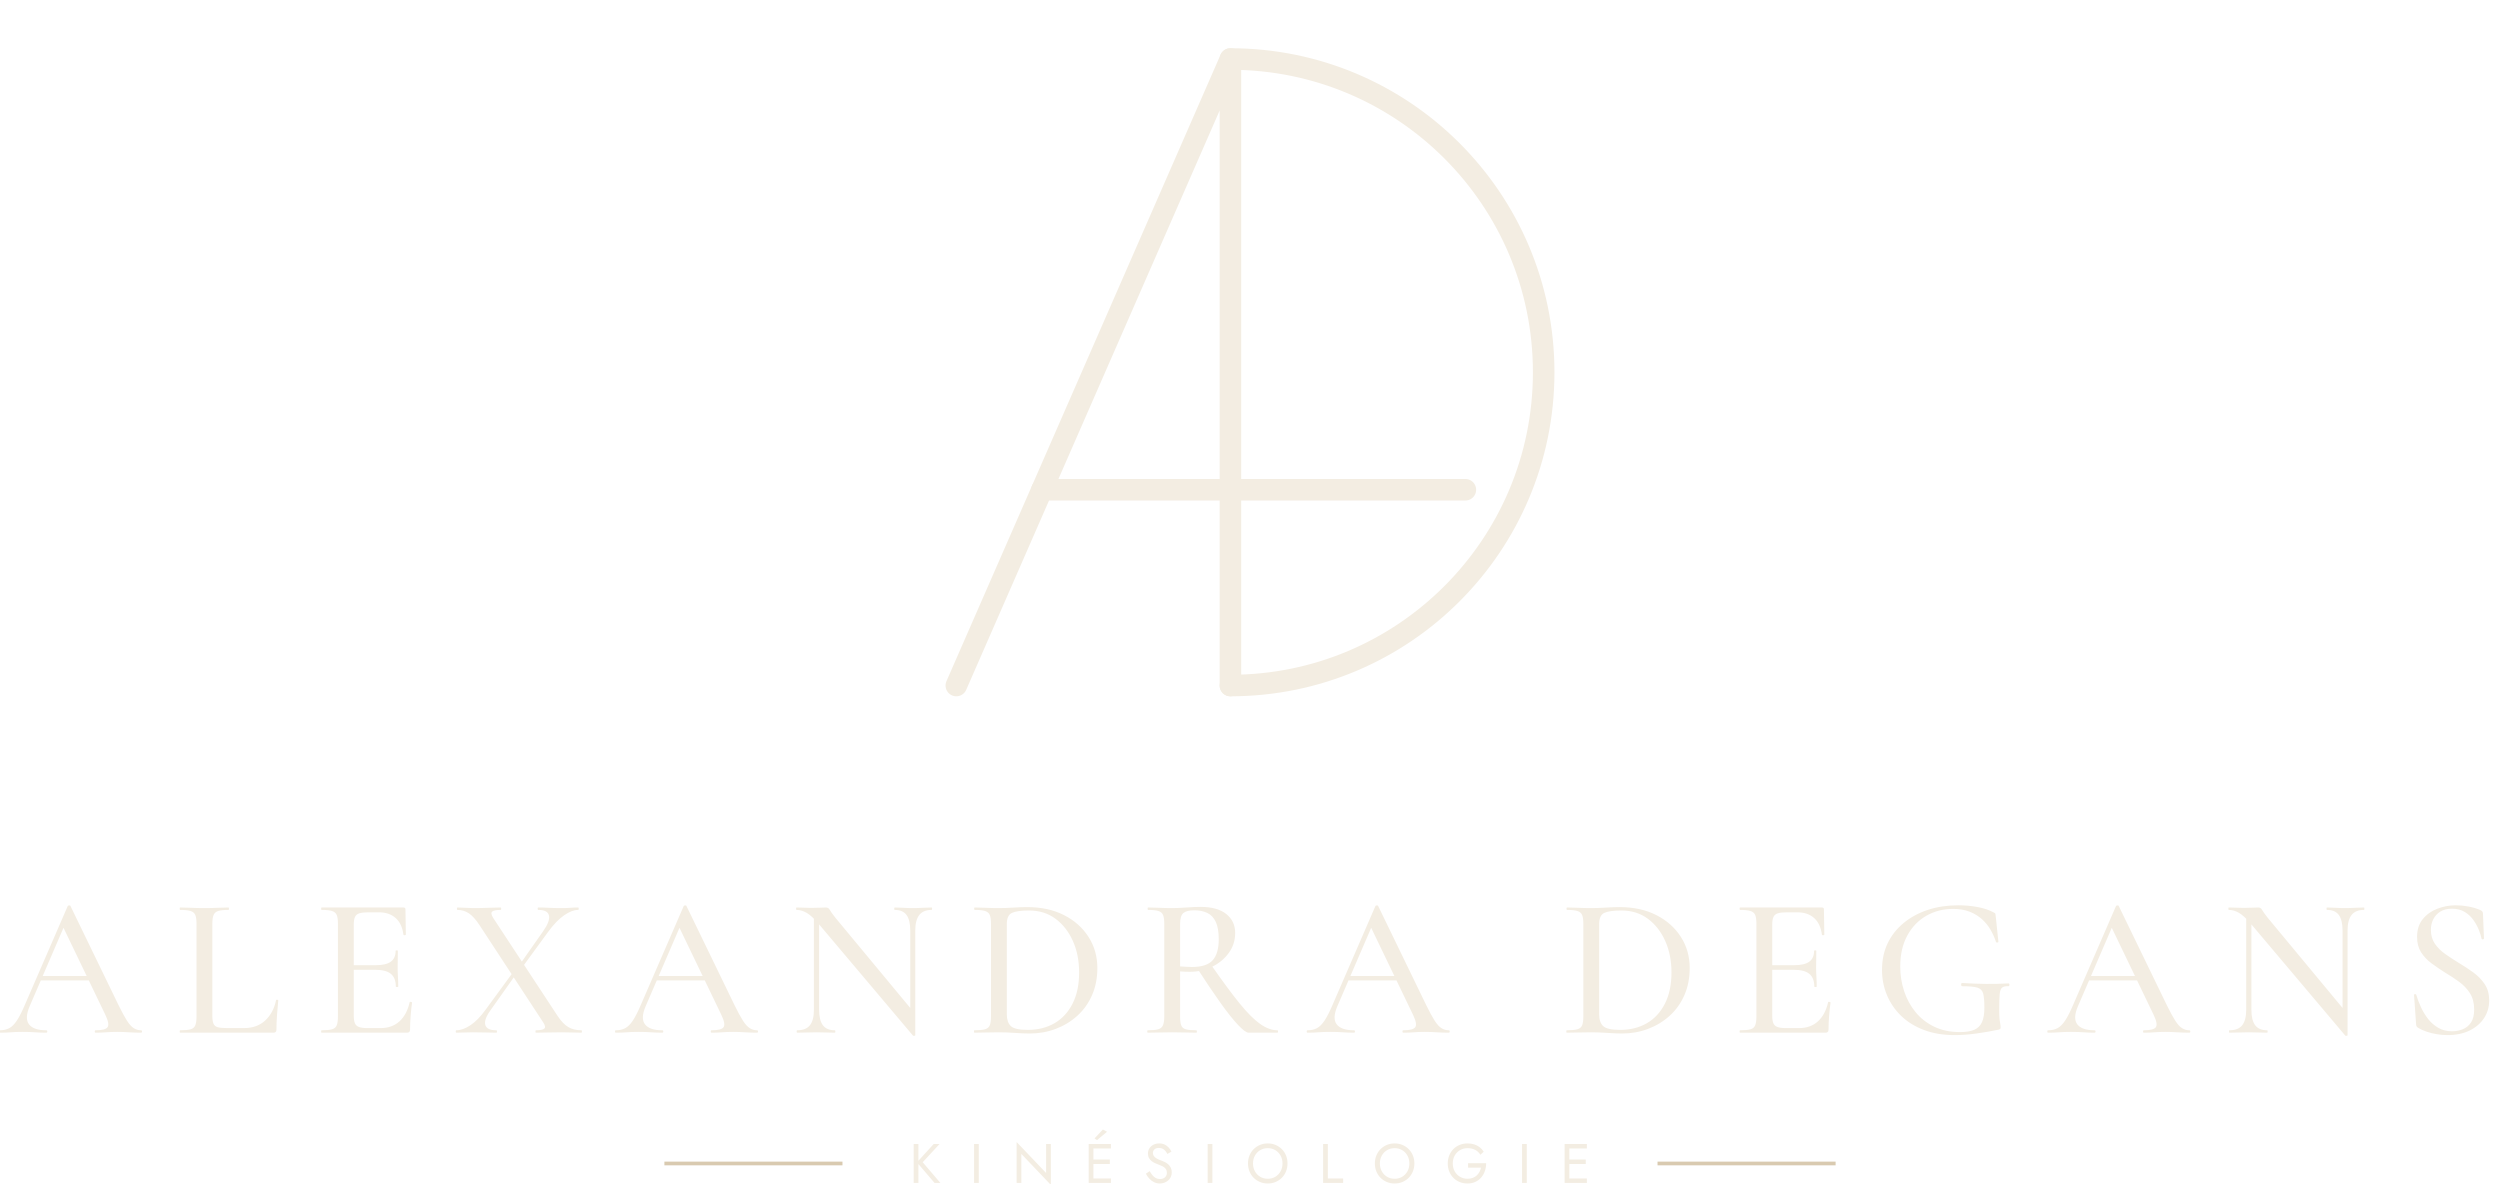
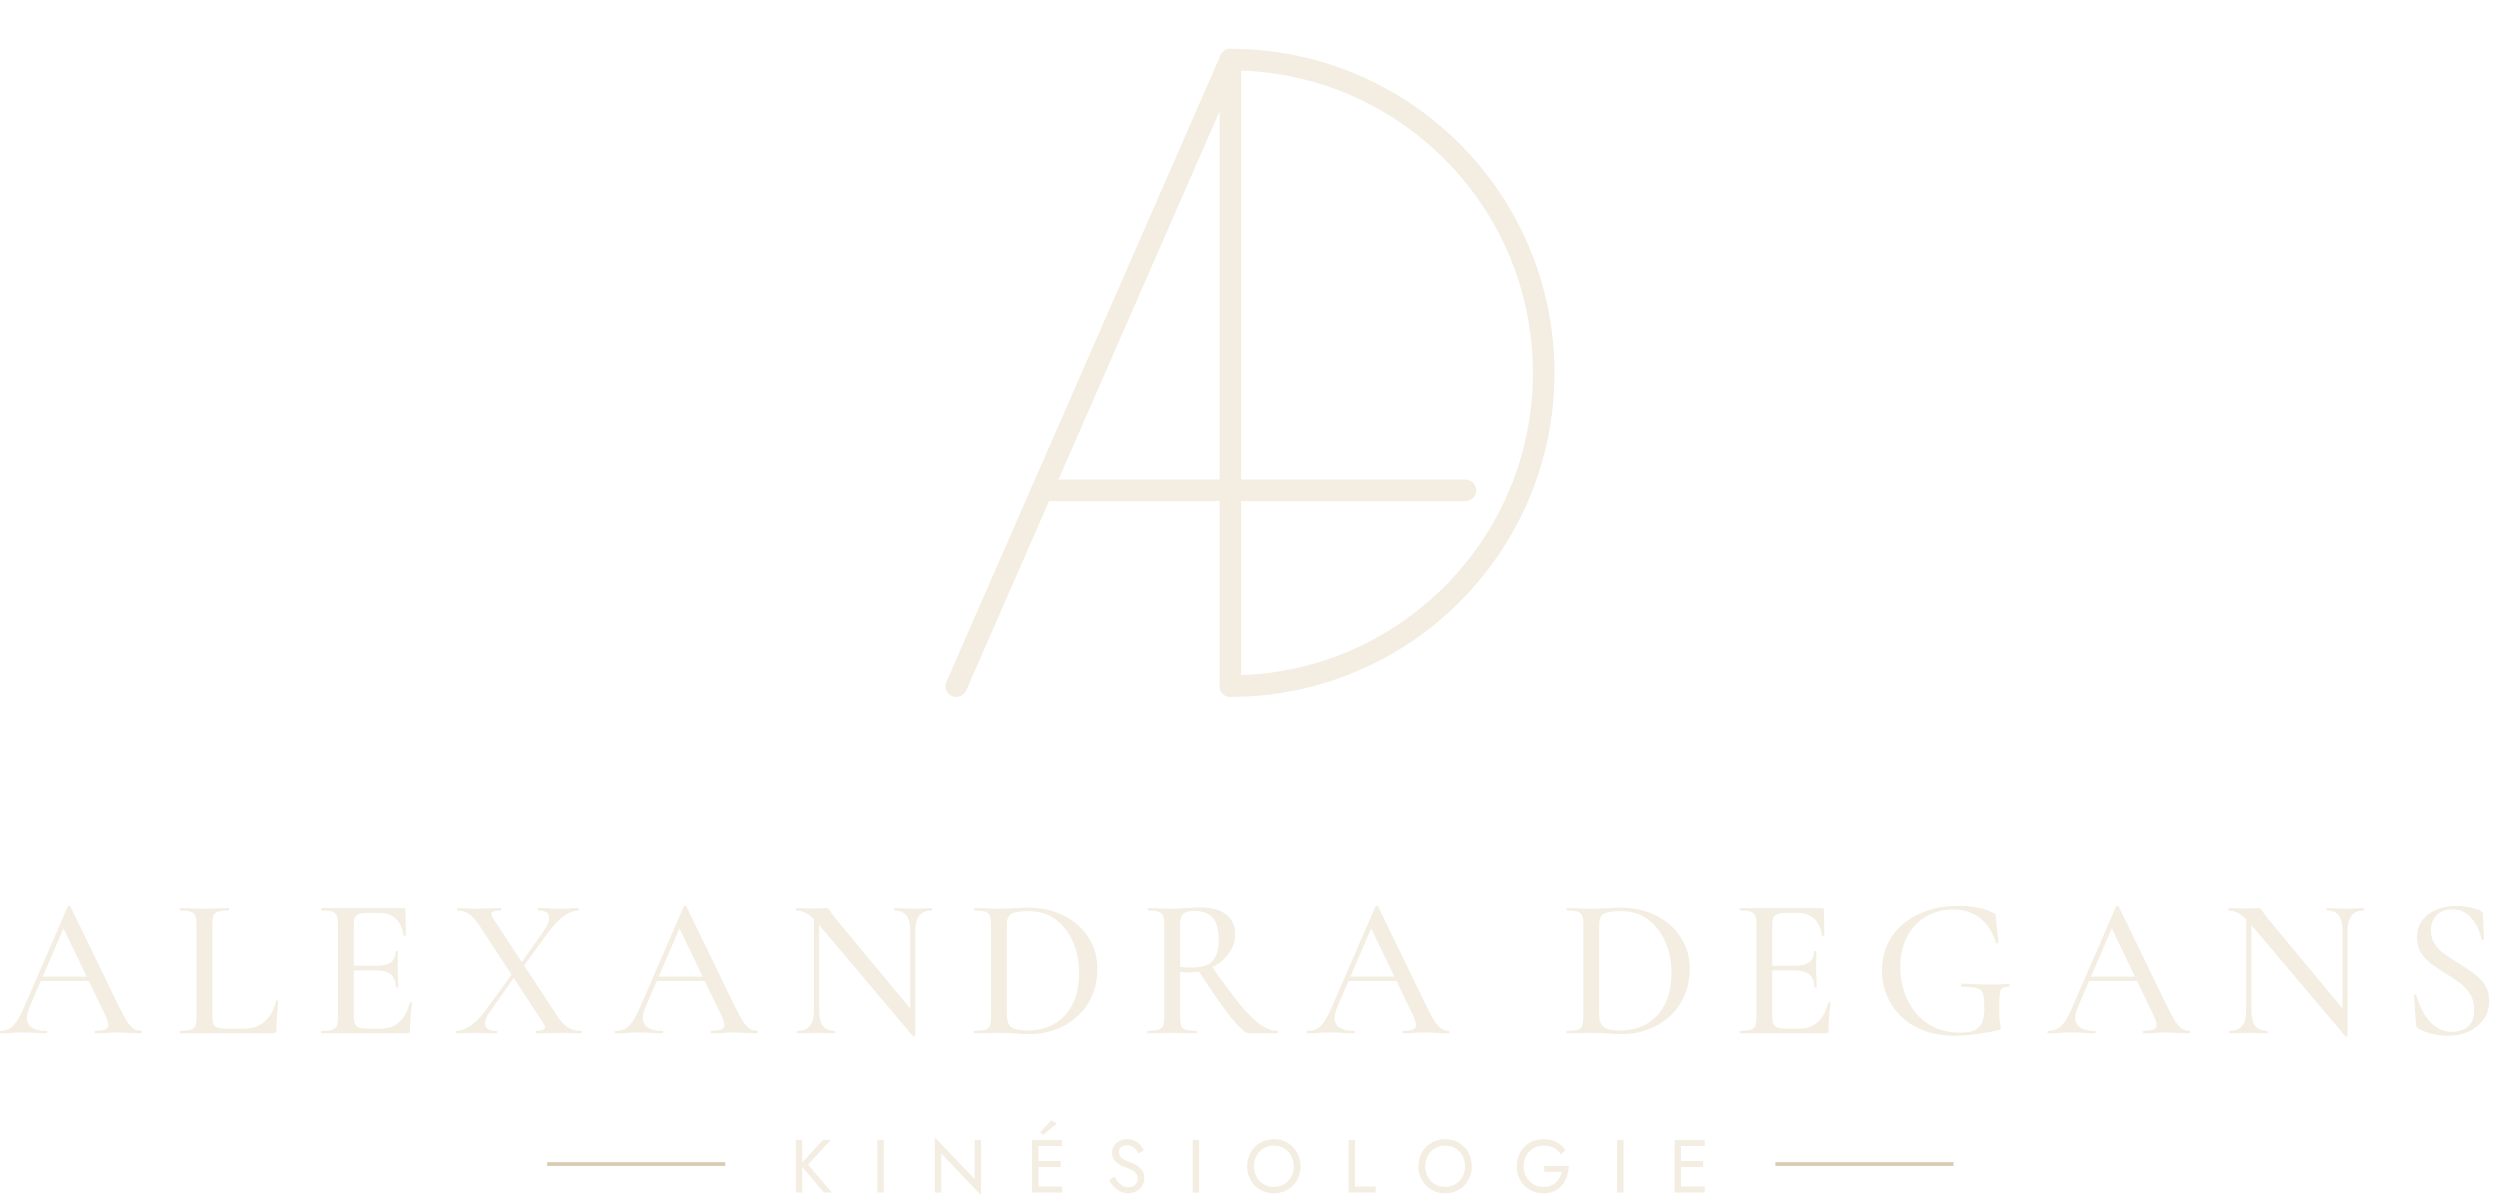
- <svg xmlns="http://www.w3.org/2000/svg" viewBox="0 0 673.92 318.81" width="674" height="319" role="img" aria-label="Alexandra Degans, Kinésiologie">
+ <svg xmlns="http://www.w3.org/2000/svg" viewBox="0 0 673.92 323.5" width="674" height="324" role="img" aria-label="Alexandra Degans, Kinésiologie">
  <g transform="translate(199.738 -31.667) scale(2.63889)" fill="none" stroke="#F3EDE2" stroke-width="2.2" stroke-linecap="round" stroke-linejoin="round">
    <path d="M22 82 L50 18 L50 82" />
    <path d="M50 18 A32 32 0 0 1 50 82" />
    <path d="M30.75 62 H74" />
  </g>
  <path d="M10.098 264.212 10.746 263.024H25.434L25.812 264.212ZM38.016 277.658Q38.286 277.658 38.286 277.982Q38.286 278.306 38.016 278.306Q36.45 278.306 34.803 278.198Q33.156 278.09 31.59 278.09Q29.862 278.09 28.593 278.198Q27.324 278.306 25.758 278.306Q25.542 278.306 25.542 277.982Q25.542 277.658 25.758 277.658Q28.404 277.658 28.998 276.821Q29.592 275.984 28.404 273.5L16.794 249.362L18.522 246.77L7.992 271.178Q6.588 274.472 7.83 276.065Q9.072 277.658 12.474 277.658Q12.744 277.658 12.744 277.982Q12.744 278.306 12.474 278.306Q10.854 278.306 9.504 278.198Q8.154 278.09 6.102 278.09Q4.104 278.09 2.889 278.198Q1.674 278.306 -0.054 278.306Q-0.27 278.306 -0.27 277.982Q-0.27 277.658 -0.054 277.658Q1.404 277.658 2.484 277.091Q3.564 276.524 4.563 275.012Q5.562 273.5 6.75 270.692L18.252 244.178Q18.306 244.016 18.63 243.989Q18.954 243.962 19.008 244.178L31.968 270.908Q33.264 273.554 34.209 275.039Q35.154 276.524 36.072 277.091Q36.99 277.658 38.016 277.658ZM57.24 248.984V273.716Q57.24 275.12 57.537 275.849Q57.834 276.578 58.671 276.821Q59.508 277.064 61.182 277.064H65.772Q69.282 277.064 71.496 275.012Q73.71 272.96 74.412 269.558Q74.412 269.396 74.709 269.423Q75.006 269.45 75.006 269.612Q74.844 271.178 74.682 273.392Q74.52 275.606 74.52 277.496Q74.52 278.306 73.71 278.306H48.546Q48.438 278.306 48.438 277.982Q48.438 277.658 48.546 277.658Q50.436 277.658 51.381 277.388Q52.326 277.118 52.65 276.308Q52.974 275.498 52.974 273.932V248.93Q52.974 247.364 52.65 246.581Q52.326 245.798 51.381 245.501Q50.436 245.204 48.546 245.204Q48.438 245.204 48.438 244.88Q48.438 244.556 48.546 244.556Q49.842 244.556 51.543 244.637Q53.244 244.718 55.08 244.718Q57.024 244.718 58.671 244.637Q60.318 244.556 61.614 244.556Q61.722 244.556 61.722 244.88Q61.722 245.204 61.614 245.204Q59.724 245.204 58.806 245.501Q57.888 245.798 57.564 246.608Q57.24 247.418 57.24 248.984ZM109.728 278.306H86.724Q86.562 278.306 86.562 277.982Q86.562 277.658 86.724 277.658Q88.56 277.658 89.505 277.388Q90.45 277.118 90.774 276.308Q91.098 275.498 91.098 273.932V248.93Q91.098 247.364 90.774 246.581Q90.45 245.798 89.505 245.501Q88.56 245.204 86.724 245.204Q86.562 245.204 86.562 244.88Q86.562 244.556 86.724 244.556H108.756Q109.296 244.556 109.296 245.042L109.404 251.846Q109.404 252.008 109.107 252.035Q108.81 252.062 108.756 251.9Q108.378 248.93 106.65 247.391Q104.922 245.852 102.114 245.852H99.36Q97.74 245.852 96.876 246.122Q96.012 246.392 95.688 247.121Q95.364 247.85 95.364 249.146V273.716Q95.364 275.012 95.661 275.741Q95.958 276.47 96.768 276.767Q97.578 277.064 99.036 277.064H102.6Q105.678 277.064 107.676 275.255Q109.674 273.446 110.43 270.098Q110.43 269.936 110.754 269.99Q111.078 270.044 111.078 270.206Q110.862 271.664 110.7 273.716Q110.538 275.768 110.538 277.496Q110.538 278.306 109.728 278.306ZM106.704 265.886Q106.704 263.564 105.381 262.457Q104.058 261.35 101.142 261.35H93.312V260.108H101.304Q104.058 260.108 105.354 259.163Q106.65 258.218 106.65 256.22Q106.65 256.112 106.947 256.112Q107.244 256.112 107.244 256.22Q107.244 257.894 107.217 258.812Q107.19 259.73 107.19 260.756Q107.19 261.998 107.271 263.24Q107.352 264.482 107.352 265.886Q107.352 265.994 107.028 265.994Q106.704 265.994 106.704 265.886ZM144.45 278.306Q144.342 278.306 144.342 277.982Q144.342 277.658 144.45 277.658Q146.124 277.658 146.691 277.226Q147.258 276.794 146.448 275.552L129.222 249.254Q127.764 247.04 126.387 246.122Q125.01 245.204 123.282 245.204Q123.174 245.204 123.174 244.88Q123.174 244.556 123.282 244.556Q124.308 244.556 125.442 244.637Q126.576 244.718 127.548 244.718Q129.762 244.718 131.652 244.637Q133.542 244.556 134.946 244.556Q135.108 244.556 135.108 244.88Q135.108 245.204 134.946 245.204Q133.272 245.204 132.705 245.636Q132.138 246.068 132.948 247.364L150.336 273.824Q151.74 275.93 153.198 276.794Q154.656 277.658 156.762 277.658Q156.87 277.658 156.87 277.982Q156.87 278.306 156.762 278.306Q155.628 278.306 154.278 278.252Q152.928 278.198 151.416 278.198Q149.202 278.198 147.555 278.252Q145.908 278.306 144.45 278.306ZM123.012 278.306Q122.85 278.306 122.85 277.982Q122.85 277.658 123.012 277.658Q124.74 277.658 126.792 276.308Q128.844 274.958 130.95 272.042L138.618 261.566L139.374 262.16L132.3 272.15Q130.41 274.742 130.815 276.2Q131.22 277.658 133.812 277.658Q133.974 277.658 133.974 277.982Q133.974 278.306 133.812 278.306Q132.354 278.306 131.004 278.252Q129.654 278.198 127.494 278.198Q126.036 278.198 125.172 278.252Q124.308 278.306 123.012 278.306ZM140.292 261.35 139.536 260.756 146.394 250.982Q148.338 248.228 147.987 246.716Q147.636 245.204 145.098 245.204Q144.936 245.204 144.936 244.88Q144.936 244.556 145.098 244.556Q146.556 244.556 147.906 244.637Q149.256 244.718 151.416 244.718Q152.874 244.718 153.738 244.637Q154.602 244.556 155.844 244.556Q156.006 244.556 156.006 244.88Q156.006 245.204 155.844 245.204Q154.17 245.204 152.064 246.662Q149.958 248.12 147.744 251.144ZM176.148 264.212 176.796 263.024H191.484L191.862 264.212ZM204.066 277.658Q204.336 277.658 204.336 277.982Q204.336 278.306 204.066 278.306Q202.5 278.306 200.853 278.198Q199.206 278.09 197.64 278.09Q195.912 278.09 194.643 278.198Q193.374 278.306 191.808 278.306Q191.592 278.306 191.592 277.982Q191.592 277.658 191.808 277.658Q194.454 277.658 195.048 276.821Q195.642 275.984 194.454 273.5L182.844 249.362L184.572 246.77L174.042 271.178Q172.638 274.472 173.88 276.065Q175.122 277.658 178.524 277.658Q178.794 277.658 178.794 277.982Q178.794 278.306 178.524 278.306Q176.904 278.306 175.554 278.198Q174.204 278.09 172.152 278.09Q170.154 278.09 168.939 278.198Q167.724 278.306 165.996 278.306Q165.78 278.306 165.78 277.982Q165.78 277.658 165.996 277.658Q167.454 277.658 168.534 277.091Q169.614 276.524 170.613 275.012Q171.612 273.5 172.8 270.692L184.302 244.178Q184.356 244.016 184.68 243.989Q185.004 243.962 185.058 244.178L198.018 270.908Q199.314 273.554 200.259 275.039Q201.204 276.524 202.122 277.091Q203.04 277.658 204.066 277.658ZM219.402 272.15V245.798L220.806 245.906V272.15Q220.806 274.958 221.832 276.308Q222.858 277.658 225.072 277.658Q225.18 277.658 225.18 277.982Q225.18 278.306 225.072 278.306Q223.938 278.306 222.777 278.252Q221.616 278.198 220.158 278.198Q218.754 278.198 217.404 278.252Q216.054 278.306 214.866 278.306Q214.758 278.306 214.758 277.982Q214.758 277.658 214.866 277.658Q217.242 277.658 218.322 276.308Q219.402 274.958 219.402 272.15ZM246.726 279.008Q246.726 279.116 246.483 279.143Q246.24 279.17 246.132 279.116L220.698 248.984Q218.808 246.77 217.431 245.987Q216.054 245.204 214.704 245.204Q214.596 245.204 214.596 244.88Q214.596 244.556 214.704 244.556Q215.73 244.556 216.756 244.61Q217.782 244.664 218.646 244.664Q219.942 244.664 221.022 244.61Q222.102 244.556 222.642 244.556Q223.344 244.556 223.668 245.177Q223.992 245.798 225.234 247.364L246.294 272.744ZM246.726 250.766V279.008L245.376 277.334V250.766Q245.376 247.958 244.377 246.581Q243.378 245.204 241.164 245.204Q241.056 245.204 241.056 244.88Q241.056 244.556 241.164 244.556Q242.298 244.556 243.486 244.637Q244.674 244.718 246.078 244.718Q247.428 244.718 248.724 244.637Q250.02 244.556 251.154 244.556Q251.262 244.556 251.262 244.88Q251.262 245.204 251.154 245.204Q248.886 245.204 247.806 246.581Q246.726 247.958 246.726 250.766ZM277.614 278.522Q275.994 278.522 273.618 278.36Q271.242 278.198 269.244 278.198Q267.408 278.198 265.707 278.252Q264.006 278.306 262.656 278.306Q262.548 278.306 262.548 277.982Q262.548 277.658 262.656 277.658Q264.546 277.658 265.518 277.388Q266.49 277.118 266.814 276.308Q267.138 275.498 267.138 273.932V248.93Q267.138 247.364 266.814 246.581Q266.49 245.798 265.545 245.501Q264.6 245.204 262.764 245.204Q262.602 245.204 262.602 244.88Q262.602 244.556 262.764 244.556Q264.114 244.556 265.761 244.637Q267.408 244.718 269.244 244.718Q271.08 244.718 273.213 244.583Q275.346 244.448 276.858 244.448Q282.582 244.448 286.821 246.608Q291.06 248.768 293.436 252.494Q295.812 256.22 295.812 260.864Q295.812 264.914 294.381 268.181Q292.95 271.448 290.412 273.743Q287.874 276.038 284.58 277.28Q281.286 278.522 277.614 278.522ZM277.074 277.55Q281.124 277.55 284.229 275.768Q287.334 273.986 289.116 270.503Q290.898 267.02 290.898 262.052Q290.898 257.354 289.224 253.601Q287.55 249.848 284.553 247.607Q281.556 245.366 277.398 245.366Q274.158 245.366 272.781 246.014Q271.404 246.662 271.404 249.038V273.338Q271.404 275.498 272.484 276.524Q273.564 277.55 277.074 277.55ZM336.582 278.306Q335.718 278.306 333.747 276.227Q331.776 274.148 329.022 270.287Q326.268 266.426 322.812 261.08L326.43 259.946Q330.966 266.48 334.125 270.368Q337.284 274.256 339.714 275.957Q342.144 277.658 344.358 277.658Q344.52 277.658 344.52 277.982Q344.52 278.306 344.358 278.306Q341.334 278.306 339.417 278.306Q337.5 278.306 336.582 278.306ZM323.622 244.394Q328.158 244.394 330.561 246.311Q332.964 248.228 332.964 251.414Q332.964 254.438 331.236 256.814Q329.508 259.19 326.727 260.54Q323.946 261.89 320.76 261.89Q320.112 261.89 319.41 261.863Q318.708 261.836 318.114 261.782V273.932Q318.114 275.498 318.411 276.308Q318.708 277.118 319.653 277.388Q320.598 277.658 322.488 277.658Q322.65 277.658 322.65 277.982Q322.65 278.306 322.488 278.306Q321.138 278.306 319.518 278.252Q317.898 278.198 315.954 278.198Q314.118 278.198 312.444 278.252Q310.77 278.306 309.42 278.306Q309.258 278.306 309.258 277.982Q309.258 277.658 309.42 277.658Q311.256 277.658 312.201 277.388Q313.146 277.118 313.497 276.308Q313.848 275.498 313.848 273.932V248.93Q313.848 247.364 313.524 246.581Q313.2 245.798 312.282 245.501Q311.364 245.204 309.474 245.204Q309.366 245.204 309.366 244.88Q309.366 244.556 309.474 244.556Q310.824 244.556 312.471 244.637Q314.118 244.718 315.954 244.718Q317.682 244.718 319.842 244.556Q322.002 244.394 323.622 244.394ZM328.536 253.142Q328.536 250.118 327.726 248.417Q326.916 246.716 325.431 246.014Q323.946 245.312 321.948 245.312Q319.896 245.312 319.005 246.041Q318.114 246.77 318.114 249.038V260.432Q318.87 260.486 319.761 260.54Q320.652 260.594 321.3 260.594Q325.296 260.594 326.916 258.758Q328.536 256.922 328.536 253.142ZM362.61 264.212 363.258 263.024H377.946L378.324 264.212ZM390.528 277.658Q390.798 277.658 390.798 277.982Q390.798 278.306 390.528 278.306Q388.962 278.306 387.315 278.198Q385.668 278.09 384.102 278.09Q382.374 278.09 381.105 278.198Q379.836 278.306 378.27 278.306Q378.054 278.306 378.054 277.982Q378.054 277.658 378.27 277.658Q380.916 277.658 381.51 276.821Q382.104 275.984 380.916 273.5L369.306 249.362L371.034 246.77L360.504 271.178Q359.1 274.472 360.342 276.065Q361.584 277.658 364.986 277.658Q365.256 277.658 365.256 277.982Q365.256 278.306 364.986 278.306Q363.366 278.306 362.016 278.198Q360.666 278.09 358.614 278.09Q356.616 278.09 355.401 278.198Q354.186 278.306 352.458 278.306Q352.242 278.306 352.242 277.982Q352.242 277.658 352.458 277.658Q353.916 277.658 354.996 277.091Q356.076 276.524 357.075 275.012Q358.074 273.5 359.262 270.692L370.764 244.178Q370.818 244.016 371.142 243.989Q371.466 243.962 371.52 244.178L384.48 270.908Q385.776 273.554 386.721 275.039Q387.666 276.524 388.584 277.091Q389.502 277.658 390.528 277.658ZM437.292 278.522Q435.672 278.522 433.296 278.36Q430.92 278.198 428.922 278.198Q427.086 278.198 425.385 278.252Q423.684 278.306 422.334 278.306Q422.226 278.306 422.226 277.982Q422.226 277.658 422.334 277.658Q424.224 277.658 425.196 277.388Q426.168 277.118 426.492 276.308Q426.816 275.498 426.816 273.932V248.93Q426.816 247.364 426.492 246.581Q426.168 245.798 425.223 245.501Q424.278 245.204 422.442 245.204Q422.28 245.204 422.28 244.88Q422.28 244.556 422.442 244.556Q423.792 244.556 425.439 244.637Q427.086 244.718 428.922 244.718Q430.758 244.718 432.891 244.583Q435.024 244.448 436.536 244.448Q442.26 244.448 446.499 246.608Q450.738 248.768 453.114 252.494Q455.49 256.22 455.49 260.864Q455.49 264.914 454.059 268.181Q452.628 271.448 450.09 273.743Q447.552 276.038 444.258 277.28Q440.964 278.522 437.292 278.522ZM436.752 277.55Q440.802 277.55 443.907 275.768Q447.012 273.986 448.794 270.503Q450.576 267.02 450.576 262.052Q450.576 257.354 448.902 253.601Q447.228 249.848 444.231 247.607Q441.234 245.366 437.076 245.366Q433.836 245.366 432.459 246.014Q431.082 246.662 431.082 249.038V273.338Q431.082 275.498 432.162 276.524Q433.242 277.55 436.752 277.55ZM492.102 278.306H469.098Q468.936 278.306 468.936 277.982Q468.936 277.658 469.098 277.658Q470.934 277.658 471.879 277.388Q472.824 277.118 473.148 276.308Q473.472 275.498 473.472 273.932V248.93Q473.472 247.364 473.148 246.581Q472.824 245.798 471.879 245.501Q470.934 245.204 469.098 245.204Q468.936 245.204 468.936 244.88Q468.936 244.556 469.098 244.556H491.13Q491.67 244.556 491.67 245.042L491.778 251.846Q491.778 252.008 491.481 252.035Q491.184 252.062 491.13 251.9Q490.752 248.93 489.024 247.391Q487.296 245.852 484.488 245.852H481.734Q480.114 245.852 479.25 246.122Q478.386 246.392 478.062 247.121Q477.738 247.85 477.738 249.146V273.716Q477.738 275.012 478.035 275.741Q478.332 276.47 479.142 276.767Q479.952 277.064 481.41 277.064H484.974Q488.052 277.064 490.05 275.255Q492.048 273.446 492.804 270.098Q492.804 269.936 493.128 269.99Q493.452 270.044 493.452 270.206Q493.236 271.664 493.074 273.716Q492.912 275.768 492.912 277.496Q492.912 278.306 492.102 278.306ZM489.078 265.886Q489.078 263.564 487.755 262.457Q486.432 261.35 483.516 261.35H475.686V260.108H483.678Q486.432 260.108 487.728 259.163Q489.024 258.218 489.024 256.22Q489.024 256.112 489.321 256.112Q489.618 256.112 489.618 256.22Q489.618 257.894 489.591 258.812Q489.564 259.73 489.564 260.756Q489.564 261.998 489.645 263.24Q489.726 264.482 489.726 265.886Q489.726 265.994 489.402 265.994Q489.078 265.994 489.078 265.886ZM526.932 278.954Q522.288 278.954 518.643 277.577Q514.998 276.2 512.487 273.77Q509.976 271.34 508.653 268.154Q507.33 264.968 507.33 261.404Q507.33 257.354 508.869 254.168Q510.408 250.982 513.216 248.687Q516.024 246.392 519.75 245.177Q523.476 243.962 527.85 243.962Q530.658 243.962 533.169 244.448Q535.68 244.934 537.354 245.852Q537.84 246.068 537.894 246.23Q537.948 246.392 538.002 247.094L538.704 253.79Q538.704 253.952 538.434 254.006Q538.164 254.06 538.056 253.844Q537.516 252.17 536.598 250.577Q535.68 248.984 534.276 247.715Q532.872 246.446 530.955 245.69Q529.038 244.934 526.5 244.934Q522.504 244.934 519.264 246.797Q516.024 248.66 514.134 252.143Q512.244 255.626 512.244 260.486Q512.244 263.942 513.297 267.128Q514.35 270.314 516.402 272.798Q518.454 275.282 521.451 276.713Q524.448 278.144 528.336 278.144Q530.766 278.144 532.197 277.523Q533.628 276.902 534.276 275.471Q534.924 274.04 534.924 271.556Q534.924 268.964 534.6 267.749Q534.276 266.534 533.034 266.156Q531.792 265.778 528.984 265.778Q528.66 265.778 528.66 265.346Q528.66 264.914 528.93 264.914Q532.494 265.13 535.383 265.157Q538.272 265.184 541.404 265.022Q541.674 265.022 541.674 265.4Q541.674 265.778 541.404 265.778Q540.27 265.724 539.73 266.129Q539.19 266.534 539.055 267.884Q538.92 269.234 538.92 272.096Q538.92 273.878 539.028 274.742Q539.136 275.606 539.217 276.011Q539.298 276.416 539.298 276.848Q539.298 277.172 539.19 277.28Q539.082 277.388 538.704 277.496Q535.896 278.09 532.791 278.522Q529.686 278.954 526.932 278.954ZM562.248 264.212 562.896 263.024H577.584L577.962 264.212ZM590.166 277.658Q590.436 277.658 590.436 277.982Q590.436 278.306 590.166 278.306Q588.6 278.306 586.953 278.198Q585.306 278.09 583.74 278.09Q582.012 278.09 580.743 278.198Q579.474 278.306 577.908 278.306Q577.692 278.306 577.692 277.982Q577.692 277.658 577.908 277.658Q580.554 277.658 581.148 276.821Q581.742 275.984 580.554 273.5L568.944 249.362L570.672 246.77L560.142 271.178Q558.738 274.472 559.98 276.065Q561.222 277.658 564.624 277.658Q564.894 277.658 564.894 277.982Q564.894 278.306 564.624 278.306Q563.004 278.306 561.654 278.198Q560.304 278.09 558.252 278.09Q556.254 278.09 555.039 278.198Q553.824 278.306 552.096 278.306Q551.88 278.306 551.88 277.982Q551.88 277.658 552.096 277.658Q553.554 277.658 554.634 277.091Q555.714 276.524 556.713 275.012Q557.712 273.5 558.9 270.692L570.402 244.178Q570.456 244.016 570.78 243.989Q571.104 243.962 571.158 244.178L584.118 270.908Q585.414 273.554 586.359 275.039Q587.304 276.524 588.222 277.091Q589.14 277.658 590.166 277.658ZM605.502 272.15V245.798L606.906 245.906V272.15Q606.906 274.958 607.932 276.308Q608.958 277.658 611.172 277.658Q611.28 277.658 611.28 277.982Q611.28 278.306 611.172 278.306Q610.038 278.306 608.877 278.252Q607.716 278.198 606.258 278.198Q604.854 278.198 603.504 278.252Q602.154 278.306 600.966 278.306Q600.858 278.306 600.858 277.982Q600.858 277.658 600.966 277.658Q603.342 277.658 604.422 276.308Q605.502 274.958 605.502 272.15ZM632.826 279.008Q632.826 279.116 632.583 279.143Q632.34 279.17 632.232 279.116L606.798 248.984Q604.908 246.77 603.531 245.987Q602.154 245.204 600.804 245.204Q600.696 245.204 600.696 244.88Q600.696 244.556 600.804 244.556Q601.83 244.556 602.856 244.61Q603.882 244.664 604.746 244.664Q606.042 244.664 607.122 244.61Q608.202 244.556 608.742 244.556Q609.444 244.556 609.768 245.177Q610.092 245.798 611.334 247.364L632.394 272.744ZM632.826 250.766V279.008L631.476 277.334V250.766Q631.476 247.958 630.477 246.581Q629.478 245.204 627.264 245.204Q627.156 245.204 627.156 244.88Q627.156 244.556 627.264 244.556Q628.398 244.556 629.586 244.637Q630.774 244.718 632.178 244.718Q633.528 244.718 634.824 244.637Q636.12 244.556 637.254 244.556Q637.362 244.556 637.362 244.88Q637.362 245.204 637.254 245.204Q634.986 245.204 633.906 246.581Q632.826 247.958 632.826 250.766ZM655.29 250.604Q655.29 252.764 656.37 254.33Q657.45 255.896 659.178 257.111Q660.906 258.326 662.85 259.514Q664.848 260.702 666.711 262.052Q668.574 263.402 669.789 265.211Q671.004 267.02 671.004 269.612Q671.004 272.258 669.627 274.364Q668.25 276.47 665.739 277.712Q663.228 278.954 659.718 278.954Q658.314 278.954 656.883 278.711Q655.452 278.468 654.156 278.036Q652.86 277.604 651.78 276.956Q651.564 276.794 651.429 276.578Q651.294 276.362 651.294 275.93L650.754 268.208Q650.7 267.938 650.997 267.911Q651.294 267.884 651.348 268.1Q651.834 269.774 652.644 271.502Q653.454 273.23 654.588 274.661Q655.722 276.092 657.315 277.01Q658.908 277.928 661.014 277.928Q662.472 277.928 663.849 277.388Q665.226 276.848 666.09 275.579Q666.954 274.31 666.954 272.042Q666.954 269.45 665.82 267.668Q664.686 265.886 662.904 264.59Q661.122 263.294 659.124 262.106Q657.234 260.918 655.479 259.622Q653.724 258.326 652.644 256.625Q651.564 254.924 651.564 252.494Q651.564 249.578 653.103 247.688Q654.642 245.798 657.045 244.88Q659.448 243.962 661.986 243.962Q663.66 243.962 665.388 244.286Q667.116 244.61 668.52 245.204Q669.006 245.42 669.168 245.663Q669.33 245.906 669.33 246.176L669.6 252.926Q669.6 253.088 669.33 253.142Q669.06 253.196 668.952 252.98Q668.79 252.062 668.25 250.685Q667.71 249.308 666.792 247.985Q665.874 246.662 664.443 245.771Q663.012 244.88 660.96 244.88Q659.07 244.88 657.828 245.663Q656.586 246.446 655.938 247.715Q655.29 248.984 655.29 250.604Z" fill="#F3EDE2" />
-   <path d="M246.3 308.306V318.806H247.575V308.306ZM251.7 308.306 247.185 313.256 251.925 318.806H253.5L248.73 313.226L253.275 308.306ZM262.575 308.306V318.806H263.85V308.306ZM282 308.306V316.121L274.05 307.781V318.806H275.325V310.991L283.275 319.331V308.306ZM294.18 318.806H299.475V317.606H294.18ZM294.18 309.506H299.475V308.306H294.18ZM294.18 313.706H299.175V312.506H294.18ZM293.475 308.306V318.806H294.75V308.306ZM298.425 305.006 297.3 304.406 295.05 306.806 295.725 307.256ZM309.915 315.626 308.895 316.316Q309.24 317.006 309.788 317.613Q310.335 318.221 311.062 318.588Q311.79 318.956 312.645 318.956Q313.275 318.956 313.852 318.746Q314.43 318.536 314.887 318.146Q315.345 317.756 315.607 317.201Q315.87 316.646 315.87 315.956Q315.87 315.236 315.615 314.718Q315.36 314.201 314.962 313.833Q314.565 313.466 314.1 313.226Q313.635 312.986 313.215 312.836Q312.3 312.521 311.768 312.198Q311.235 311.876 311.01 311.508Q310.785 311.141 310.785 310.706Q310.785 310.196 311.175 309.783Q311.565 309.371 312.42 309.371Q313.035 309.371 313.462 309.611Q313.89 309.851 314.19 310.226Q314.49 310.601 314.685 310.991L315.78 310.361Q315.525 309.806 315.075 309.303Q314.625 308.801 313.987 308.478Q313.35 308.156 312.495 308.156Q311.61 308.156 310.92 308.508Q310.23 308.861 309.84 309.476Q309.45 310.091 309.45 310.871Q309.45 311.591 309.727 312.086Q310.005 312.581 310.44 312.918Q310.875 313.256 311.355 313.473Q311.835 313.691 312.225 313.826Q312.825 314.036 313.357 314.298Q313.89 314.561 314.22 314.981Q314.55 315.401 314.55 316.106Q314.55 316.826 314.04 317.291Q313.53 317.756 312.69 317.756Q312.06 317.756 311.565 317.486Q311.07 317.216 310.673 316.736Q310.275 316.256 309.915 315.626ZM325.545 308.306V318.806H326.82V308.306ZM337.77 313.556Q337.77 312.371 338.288 311.441Q338.805 310.511 339.705 309.971Q340.605 309.431 341.745 309.431Q342.9 309.431 343.793 309.971Q344.685 310.511 345.202 311.441Q345.72 312.371 345.72 313.556Q345.72 314.741 345.202 315.671Q344.685 316.601 343.793 317.141Q342.9 317.681 341.745 317.681Q340.605 317.681 339.705 317.141Q338.805 316.601 338.288 315.671Q337.77 314.741 337.77 313.556ZM336.42 313.556Q336.42 314.696 336.817 315.686Q337.215 316.676 337.935 317.403Q338.655 318.131 339.63 318.543Q340.605 318.956 341.745 318.956Q342.9 318.956 343.867 318.543Q344.835 318.131 345.555 317.403Q346.275 316.676 346.673 315.686Q347.07 314.696 347.07 313.556Q347.07 312.401 346.673 311.418Q346.275 310.436 345.555 309.708Q344.835 308.981 343.867 308.568Q342.9 308.156 341.745 308.156Q340.605 308.156 339.63 308.568Q338.655 308.981 337.935 309.708Q337.215 310.436 336.817 311.418Q336.42 312.401 336.42 313.556ZM356.67 308.306V318.806H362.07V317.606H357.945V308.306ZM371.97 313.556Q371.97 312.371 372.487 311.441Q373.005 310.511 373.905 309.971Q374.805 309.431 375.945 309.431Q377.1 309.431 377.992 309.971Q378.885 310.511 379.402 311.441Q379.92 312.371 379.92 313.556Q379.92 314.741 379.402 315.671Q378.885 316.601 377.992 317.141Q377.1 317.681 375.945 317.681Q374.805 317.681 373.905 317.141Q373.005 316.601 372.487 315.671Q371.97 314.741 371.97 313.556ZM370.62 313.556Q370.62 314.696 371.017 315.686Q371.415 316.676 372.135 317.403Q372.855 318.131 373.83 318.543Q374.805 318.956 375.945 318.956Q377.1 318.956 378.067 318.543Q379.035 318.131 379.755 317.403Q380.475 316.676 380.872 315.686Q381.27 314.696 381.27 313.556Q381.27 312.401 380.872 311.418Q380.475 310.436 379.755 309.708Q379.035 308.981 378.067 308.568Q377.1 308.156 375.945 308.156Q374.805 308.156 373.83 308.568Q372.855 308.981 372.135 309.708Q371.415 310.436 371.017 311.418Q370.62 312.401 370.62 313.556ZM395.745 314.681H399.24Q399.105 315.296 398.812 315.836Q398.52 316.376 398.07 316.796Q397.62 317.216 396.997 317.448Q396.375 317.681 395.595 317.681Q394.485 317.681 393.585 317.156Q392.685 316.631 392.152 315.701Q391.62 314.771 391.62 313.556Q391.62 312.326 392.152 311.403Q392.685 310.481 393.585 309.956Q394.485 309.431 395.595 309.431Q396.795 309.431 397.68 309.903Q398.565 310.376 399.06 311.216L399.96 310.391Q399.51 309.656 398.857 309.161Q398.205 308.666 397.387 308.411Q396.57 308.156 395.595 308.156Q394.455 308.156 393.48 308.553Q392.505 308.951 391.785 309.678Q391.065 310.406 390.667 311.396Q390.27 312.386 390.27 313.556Q390.27 314.726 390.667 315.716Q391.065 316.706 391.785 317.433Q392.505 318.161 393.48 318.558Q394.455 318.956 395.595 318.956Q396.795 318.956 397.732 318.513Q398.67 318.071 399.315 317.306Q399.96 316.541 400.29 315.558Q400.62 314.576 400.62 313.481H395.745ZM410.295 308.306V318.806H411.57V308.306ZM422.475 318.806H427.77V317.606H422.475ZM422.475 309.506H427.77V308.306H422.475ZM422.475 313.706H427.47V312.506H422.475ZM421.77 308.306V318.806H423.045V308.306Z" fill="#F3EDE2" />
+   <g transform="translate(337.05 311.85) scale(1.35) translate(-337.05 -311.85)">
+     <path d="M246.3 308.306V318.806H247.575V308.306ZM251.7 308.306 247.185 313.256 251.925 318.806H253.5L248.73 313.226L253.275 308.306ZM262.575 308.306V318.806H263.85V308.306ZM282 308.306V316.121L274.05 307.781V318.806H275.325V310.991L283.275 319.331V308.306ZM294.18 318.806H299.475V317.606H294.18ZM294.18 309.506H299.475V308.306H294.18ZM294.18 313.706H299.175V312.506H294.18ZM293.475 308.306V318.806H294.75V308.306ZM298.425 305.006 297.3 304.406 295.05 306.806 295.725 307.256ZM309.915 315.626 308.895 316.316Q309.24 317.006 309.788 317.613Q310.335 318.221 311.062 318.588Q311.79 318.956 312.645 318.956Q313.275 318.956 313.852 318.746Q314.43 318.536 314.887 318.146Q315.345 317.756 315.607 317.201Q315.87 316.646 315.87 315.956Q315.87 315.236 315.615 314.718Q315.36 314.201 314.962 313.833Q314.565 313.466 314.1 313.226Q313.635 312.986 313.215 312.836Q312.3 312.521 311.768 312.198Q311.235 311.876 311.01 311.508Q310.785 311.141 310.785 310.706Q310.785 310.196 311.175 309.783Q311.565 309.371 312.42 309.371Q313.035 309.371 313.462 309.611Q313.89 309.851 314.19 310.226Q314.49 310.601 314.685 310.991L315.78 310.361Q315.525 309.806 315.075 309.303Q314.625 308.801 313.987 308.478Q313.35 308.156 312.495 308.156Q311.61 308.156 310.92 308.508Q310.23 308.861 309.84 309.476Q309.45 310.091 309.45 310.871Q309.45 311.591 309.727 312.086Q310.005 312.581 310.44 312.918Q310.875 313.256 311.355 313.473Q311.835 313.691 312.225 313.826Q312.825 314.036 313.357 314.298Q313.89 314.561 314.22 314.981Q314.55 315.401 314.55 316.106Q314.55 316.826 314.04 317.291Q313.53 317.756 312.69 317.756Q312.06 317.756 311.565 317.486Q311.07 317.216 310.673 316.736Q310.275 316.256 309.915 315.626ZM325.545 308.306V318.806H326.82V308.306ZM337.77 313.556Q337.77 312.371 338.288 311.441Q338.805 310.511 339.705 309.971Q340.605 309.431 341.745 309.431Q342.9 309.431 343.793 309.971Q344.685 310.511 345.202 311.441Q345.72 312.371 345.72 313.556Q345.72 314.741 345.202 315.671Q344.685 316.601 343.793 317.141Q342.9 317.681 341.745 317.681Q340.605 317.681 339.705 317.141Q338.805 316.601 338.288 315.671Q337.77 314.741 337.77 313.556ZM336.42 313.556Q336.42 314.696 336.817 315.686Q337.215 316.676 337.935 317.403Q338.655 318.131 339.63 318.543Q340.605 318.956 341.745 318.956Q342.9 318.956 343.867 318.543Q344.835 318.131 345.555 317.403Q346.275 316.676 346.673 315.686Q347.07 314.696 347.07 313.556Q347.07 312.401 346.673 311.418Q346.275 310.436 345.555 309.708Q344.835 308.981 343.867 308.568Q342.9 308.156 341.745 308.156Q340.605 308.156 339.63 308.568Q338.655 308.981 337.935 309.708Q337.215 310.436 336.817 311.418Q336.42 312.401 336.42 313.556ZM356.67 308.306V318.806H362.07V317.606H357.945V308.306ZM371.97 313.556Q371.97 312.371 372.487 311.441Q373.005 310.511 373.905 309.971Q374.805 309.431 375.945 309.431Q377.1 309.431 377.992 309.971Q378.885 310.511 379.402 311.441Q379.92 312.371 379.92 313.556Q379.92 314.741 379.402 315.671Q378.885 316.601 377.992 317.141Q377.1 317.681 375.945 317.681Q374.805 317.681 373.905 317.141Q373.005 316.601 372.487 315.671Q371.97 314.741 371.97 313.556ZM370.62 313.556Q370.62 314.696 371.017 315.686Q371.415 316.676 372.135 317.403Q372.855 318.131 373.83 318.543Q374.805 318.956 375.945 318.956Q377.1 318.956 378.067 318.543Q379.035 318.131 379.755 317.403Q380.475 316.676 380.872 315.686Q381.27 314.696 381.27 313.556Q381.27 312.401 380.872 311.418Q380.475 310.436 379.755 309.708Q379.035 308.981 378.067 308.568Q377.1 308.156 375.945 308.156Q374.805 308.156 373.83 308.568Q372.855 308.981 372.135 309.708Q371.415 310.436 371.017 311.418Q370.62 312.401 370.62 313.556ZM395.745 314.681H399.24Q399.105 315.296 398.812 315.836Q398.52 316.376 398.07 316.796Q397.62 317.216 396.997 317.448Q396.375 317.681 395.595 317.681Q394.485 317.681 393.585 317.156Q392.685 316.631 392.152 315.701Q391.62 314.771 391.62 313.556Q391.62 312.326 392.152 311.403Q392.685 310.481 393.585 309.956Q394.485 309.431 395.595 309.431Q396.795 309.431 397.68 309.903Q398.565 310.376 399.06 311.216L399.96 310.391Q399.51 309.656 398.857 309.161Q398.205 308.666 397.387 308.411Q396.57 308.156 395.595 308.156Q394.455 308.156 393.48 308.553Q392.505 308.951 391.785 309.678Q391.065 310.406 390.667 311.396Q390.27 312.386 390.27 313.556Q390.27 314.726 390.667 315.716Q391.065 316.706 391.785 317.433Q392.505 318.161 393.48 318.558Q394.455 318.956 395.595 318.956Q396.795 318.956 397.732 318.513Q398.67 318.071 399.315 317.306Q399.96 316.541 400.29 315.558Q400.62 314.576 400.62 313.481H395.745ZM410.295 308.306V318.806H411.57V308.306ZM422.475 318.806H427.77V317.606H422.475ZM422.475 309.506H427.77V308.306H422.475ZM422.475 313.706H427.47V312.506H422.475ZM421.77 308.306V318.806H423.045V308.306Z" fill="#F3EDE2" />
+   </g>
  <g stroke="#D9CAB0" stroke-width="1">
-     <path d="M179.10 313.56h48" />
-     <path d="M446.82 313.56h48" />
+     <path d="M147.50 313.56h48" />
+     <path d="M478.60 313.56h48" />
  </g>
</svg>
